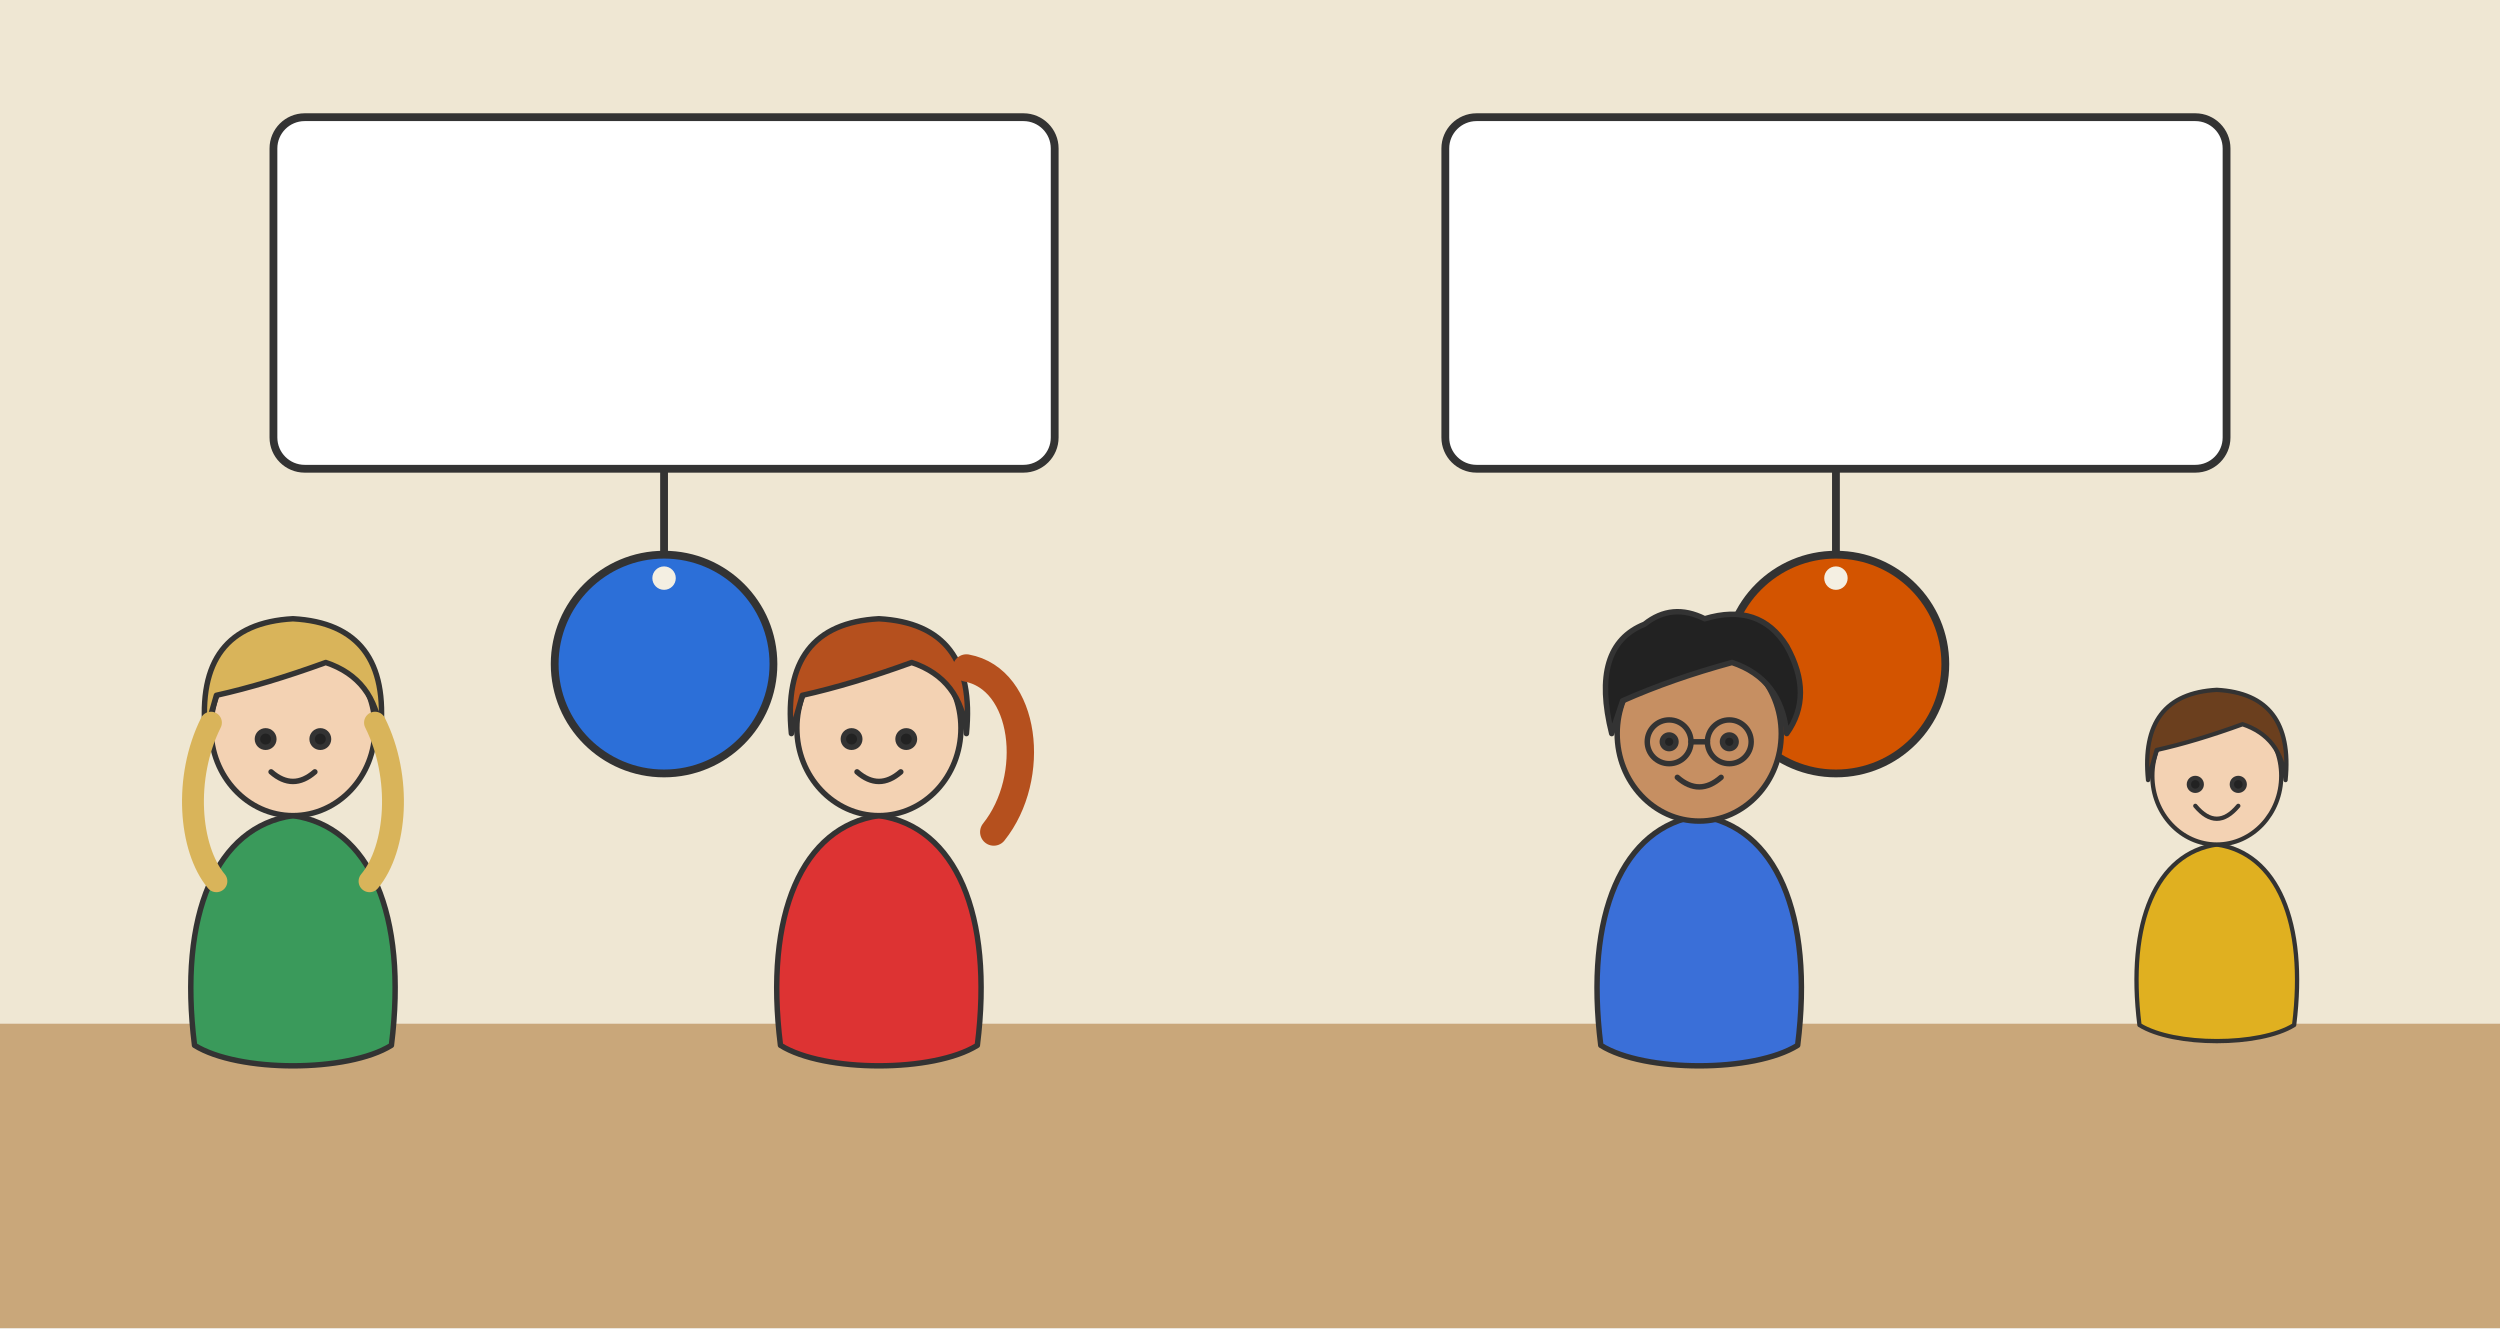
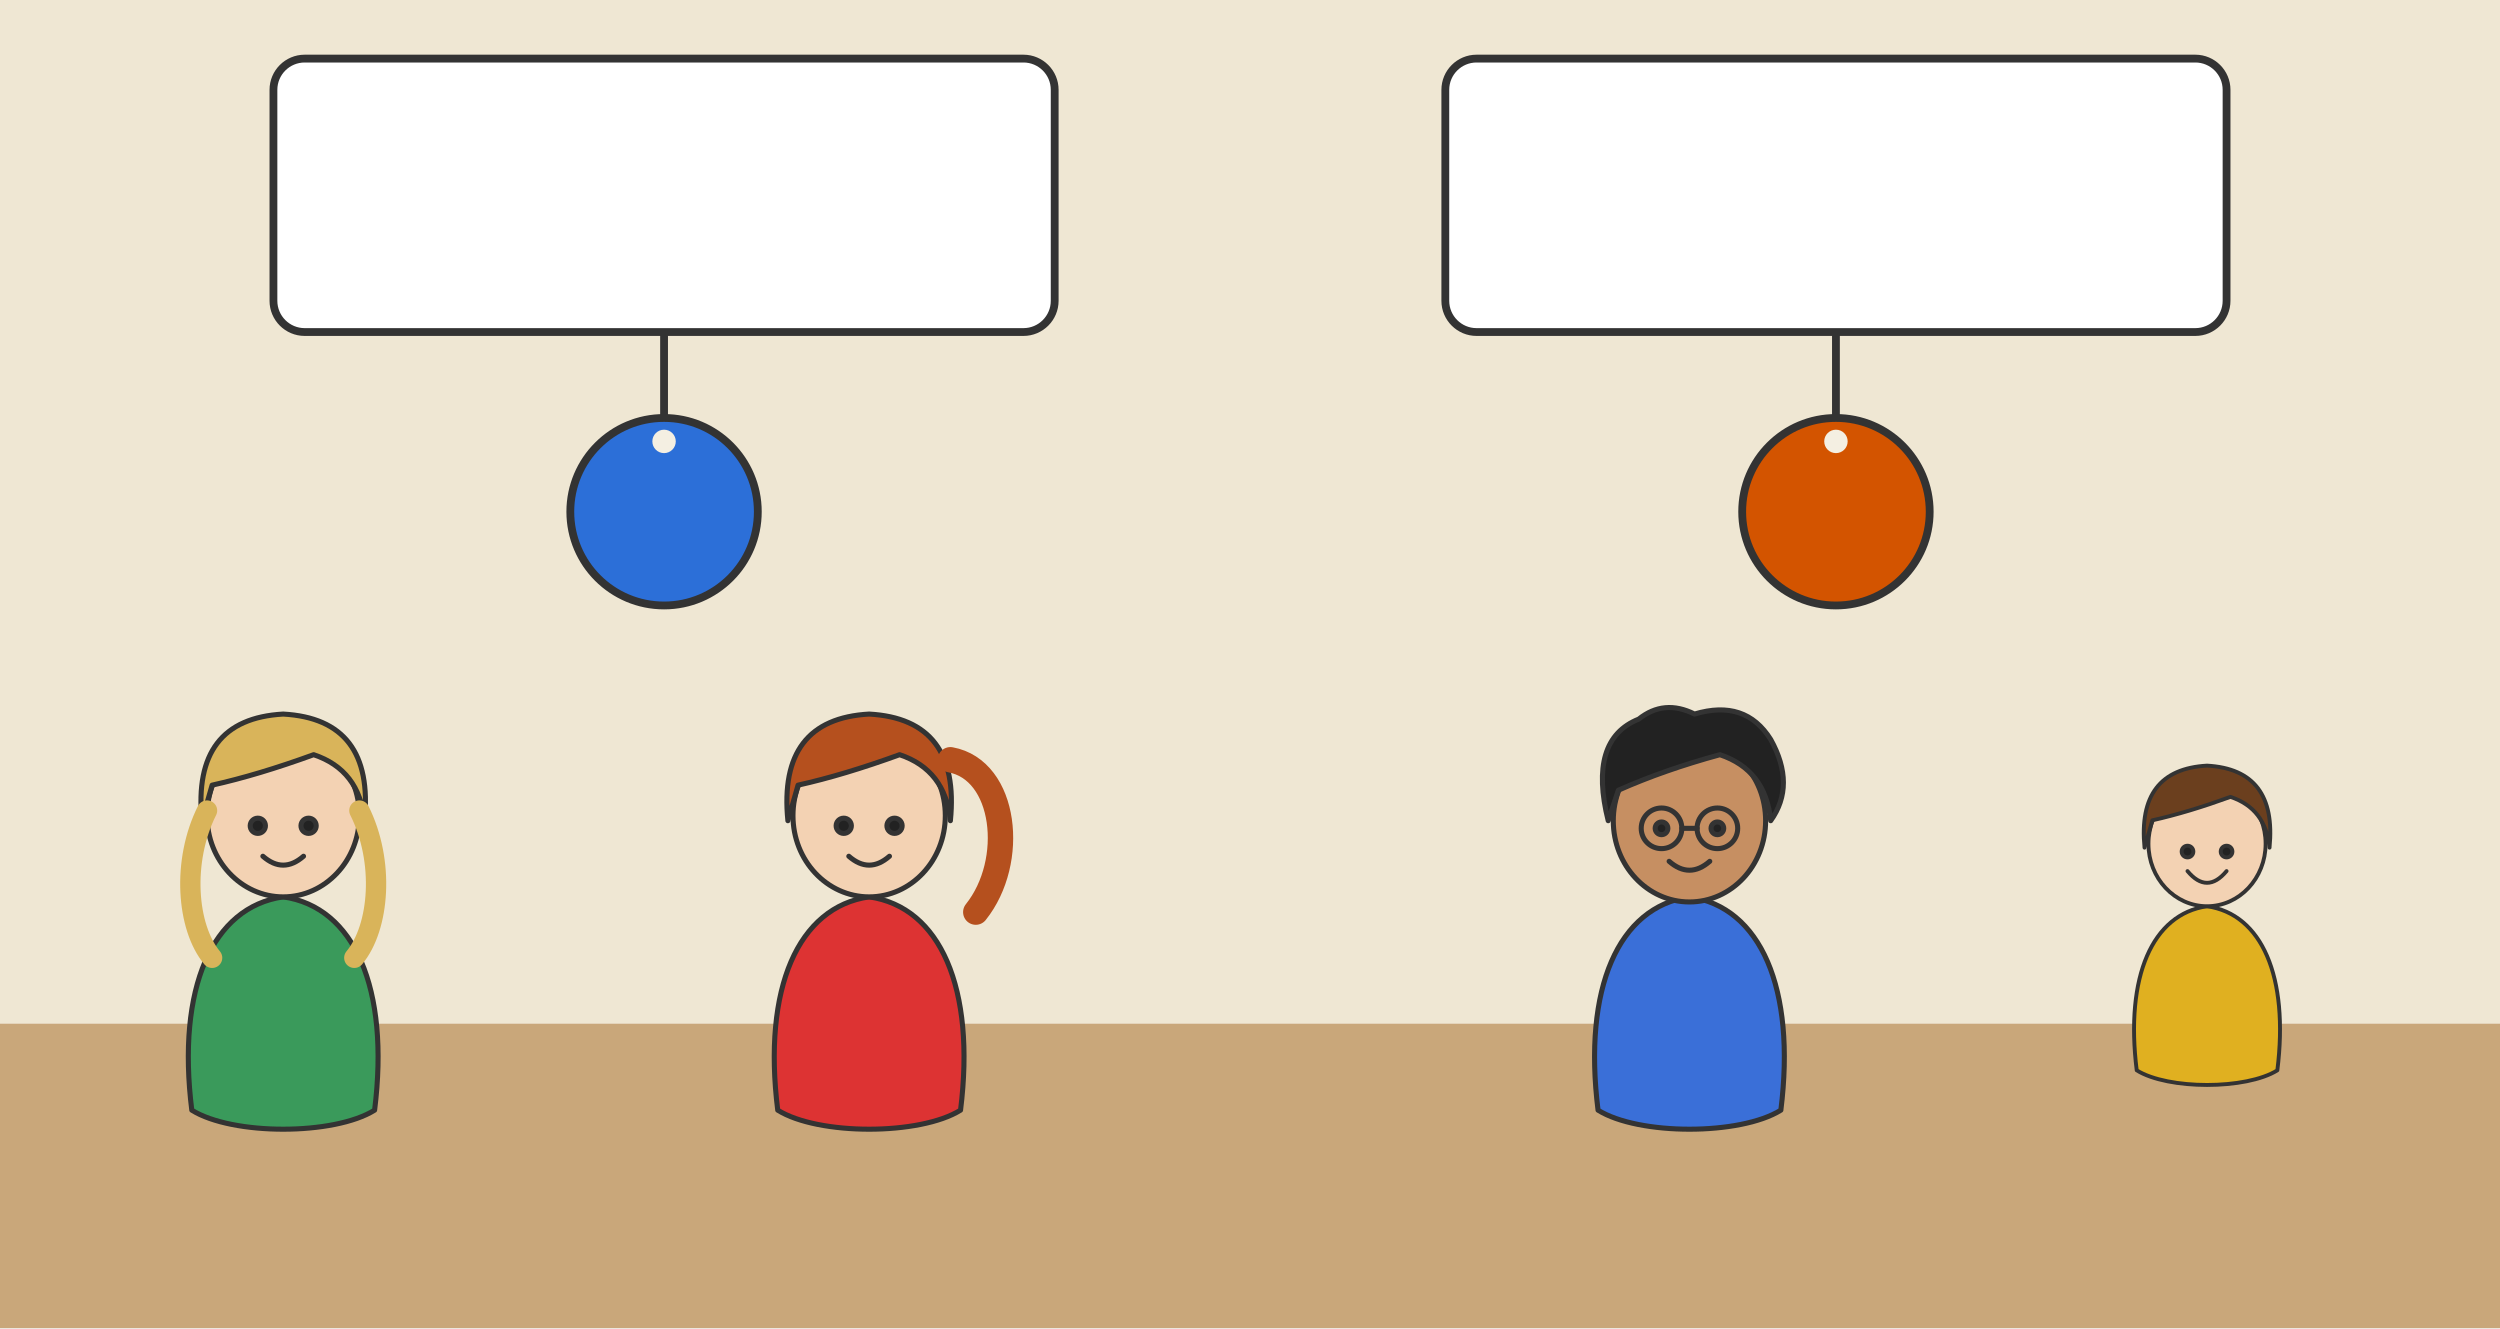
<svg xmlns="http://www.w3.org/2000/svg" viewBox="0 0 640 340" role="img">
  <defs>
    <g id="sophie" stroke="#333" stroke-width="2" stroke-linejoin="round" stroke-linecap="round">
      <path d="M14 168 C8 120 22 88 50 84 C78 88 92 120 86 168 C70 178 30 178 14 168 Z" fill="#3a9a5b" />
      <ellipse cx="50" cy="52" rx="30" ry="32" fill="#f3d2b3" />
      <path d="M18 54 Q14 14 50 12 Q86 14 82 54 Q80 34 62 28 Q40 36 22 40 Z" fill="#d9b45a" />
      <path d="M20 50 C10 70 12 96 22 108" fill="none" stroke="#d9b45a" stroke-width="8" />
      <path d="M80 50 C90 70 88 96 78 108" fill="none" stroke="#d9b45a" stroke-width="8" />
      <circle cx="40" cy="56" r="3" fill="#222" />
      <circle cx="60" cy="56" r="3" fill="#222" />
      <path d="M42 68 Q50 75 58 68" fill="none" />
    </g>
    <g id="ellie" stroke="#333" stroke-width="2" stroke-linejoin="round" stroke-linecap="round">
      <path d="M14 168 C8 120 22 88 50 84 C78 88 92 120 86 168 C70 178 30 178 14 168 Z" fill="#d33" />
      <ellipse cx="50" cy="52" rx="30" ry="32" fill="#f3d2b3" />
      <path d="M18 54 Q14 14 50 12 Q86 14 82 54 Q80 34 62 28 Q40 36 22 40 Z" fill="#b5501e" />
      <path d="M82 30 C104 34 108 70 92 90" fill="none" stroke="#b5501e" stroke-width="10" />
      <circle cx="40" cy="56" r="3" fill="#222" />
      <circle cx="60" cy="56" r="3" fill="#222" />
      <path d="M42 68 Q50 75 58 68" fill="none" />
    </g>
    <g id="peter" stroke="#333" stroke-width="2" stroke-linejoin="round" stroke-linecap="round">
      <path d="M14 168 C8 120 22 88 50 84 C78 88 92 120 86 168 C70 178 30 178 14 168 Z" fill="#e0b020" />
      <ellipse cx="50" cy="52" rx="30" ry="32" fill="#f3d2b3" />
      <path d="M18 54 Q14 14 50 12 Q86 14 82 54 Q80 34 62 28 Q40 36 22 40 Z" fill="#6b3f1e" />
      <circle cx="40" cy="56" r="3" fill="#222" />
      <circle cx="60" cy="56" r="3" fill="#222" />
      <path d="M40 66 Q50 78 60 66" fill="none" />
    </g>
    <g id="amir" stroke="#333" stroke-width="2" stroke-linejoin="round" stroke-linecap="round">
      <path d="M14 168 C8 120 22 88 50 84 C78 88 92 120 86 168 C70 178 30 178 14 168 Z" fill="#3a6fd8" />
      <ellipse cx="50" cy="54" rx="30" ry="32" fill="#c68f62" />
      <path d="M18 54 Q10 22 30 14 Q40 6 52 12 Q72 6 82 22 Q92 40 82 54 Q80 34 62 28 Q40 34 22 42 Z" fill="#222" />
      <circle cx="39" cy="57" r="8" fill="none" />
      <circle cx="61" cy="57" r="8" fill="none" />
      <path d="M47 57 L53 57" fill="none" />
      <circle cx="39" cy="57" r="2.5" fill="#222" />
      <circle cx="61" cy="57" r="2.5" fill="#222" />
      <path d="M42 70 Q50 77 58 70" fill="none" />
    </g>
  </defs>
  <rect width="640" height="340" fill="#f4efe2" />
  <rect y="262" width="640" height="78" fill="#c9a77a" />
  <rect width="640" height="262" fill="#efe7d3" />
-   <rect x="70" y="30" width="200" height="90" rx="8" fill="#fff" stroke="#333" stroke-width="2" />
-   <text x="170.0" y="82.333" text-anchor="middle" font-family="sans-serif" font-size="22" font-weight="normal" fill="#333" />
-   <line x1="170" y1="120" x2="170" y2="142" stroke="#333" stroke-width="2" />
-   <circle cx="170" cy="170" r="28" fill="#2c6fd8" stroke="#333" stroke-width="2" />
-   <circle cx="170" cy="148" r="3" fill="#f4efe2" />
-   <text x="170" y="176.0" text-anchor="middle" font-family="sans-serif" font-size="18" font-weight="bold" fill="#fff" />
-   <rect x="370" y="30" width="200" height="90" rx="8" fill="#fff" stroke="#333" stroke-width="2" />
-   <text x="470.0" y="82.333" text-anchor="middle" font-family="sans-serif" font-size="22" font-weight="normal" fill="#333" />
-   <line x1="470" y1="120" x2="470" y2="142" stroke="#333" stroke-width="2" />
-   <circle cx="470" cy="170" r="28" fill="#d35400" stroke="#333" stroke-width="2" />
-   <circle cx="470" cy="148" r="3" fill="#f4efe2" />
-   <text x="470" y="176.0" text-anchor="middle" font-family="sans-serif" font-size="18" font-weight="bold" fill="#fff" />
-   <use href="#sophie" transform="translate(40,150) scale(0.7)" />
-   <use href="#ellie" transform="translate(190,150) scale(0.7)" />
-   <use href="#amir" transform="translate(400,150) scale(0.7)" />
-   <use href="#peter" transform="translate(540,170) scale(0.55)" />
+   <rect x="70" y="15" width="200" height="70" rx="8" fill="#fff" stroke="#333" stroke-width="2" />
+   <text x="170.0" y="57.333" text-anchor="middle" font-family="sans-serif" font-size="22" font-weight="normal" fill="#333" />
+   <line x1="170" y1="85" x2="170" y2="107" stroke="#333" stroke-width="2" />
+   <circle cx="170" cy="131" r="24" fill="#2c6fd8" stroke="#333" stroke-width="2" />
+   <circle cx="170" cy="113" r="3" fill="#f4efe2" />
+   <text x="170" y="137.0" text-anchor="middle" font-family="sans-serif" font-size="18" font-weight="bold" fill="#fff" />
+   <rect x="370" y="15" width="200" height="70" rx="8" fill="#fff" stroke="#333" stroke-width="2" />
+   <text x="470.0" y="57.333" text-anchor="middle" font-family="sans-serif" font-size="22" font-weight="normal" fill="#333" />
+   <line x1="470" y1="85" x2="470" y2="107" stroke="#333" stroke-width="2" />
+   <circle cx="470" cy="131" r="24" fill="#d35400" stroke="#333" stroke-width="2" />
+   <circle cx="470" cy="113" r="3" fill="#f4efe2" />
+   <text x="470" y="137.0" text-anchor="middle" font-family="sans-serif" font-size="18" font-weight="bold" fill="#fff" />
+   <use href="#sophie" transform="translate(40,175) scale(0.65)" />
+   <use href="#ellie" transform="translate(190,175) scale(0.65)" />
+   <use href="#amir" transform="translate(400,175) scale(0.65)" />
+   <use href="#peter" transform="translate(540,190) scale(0.5)" />
</svg>
